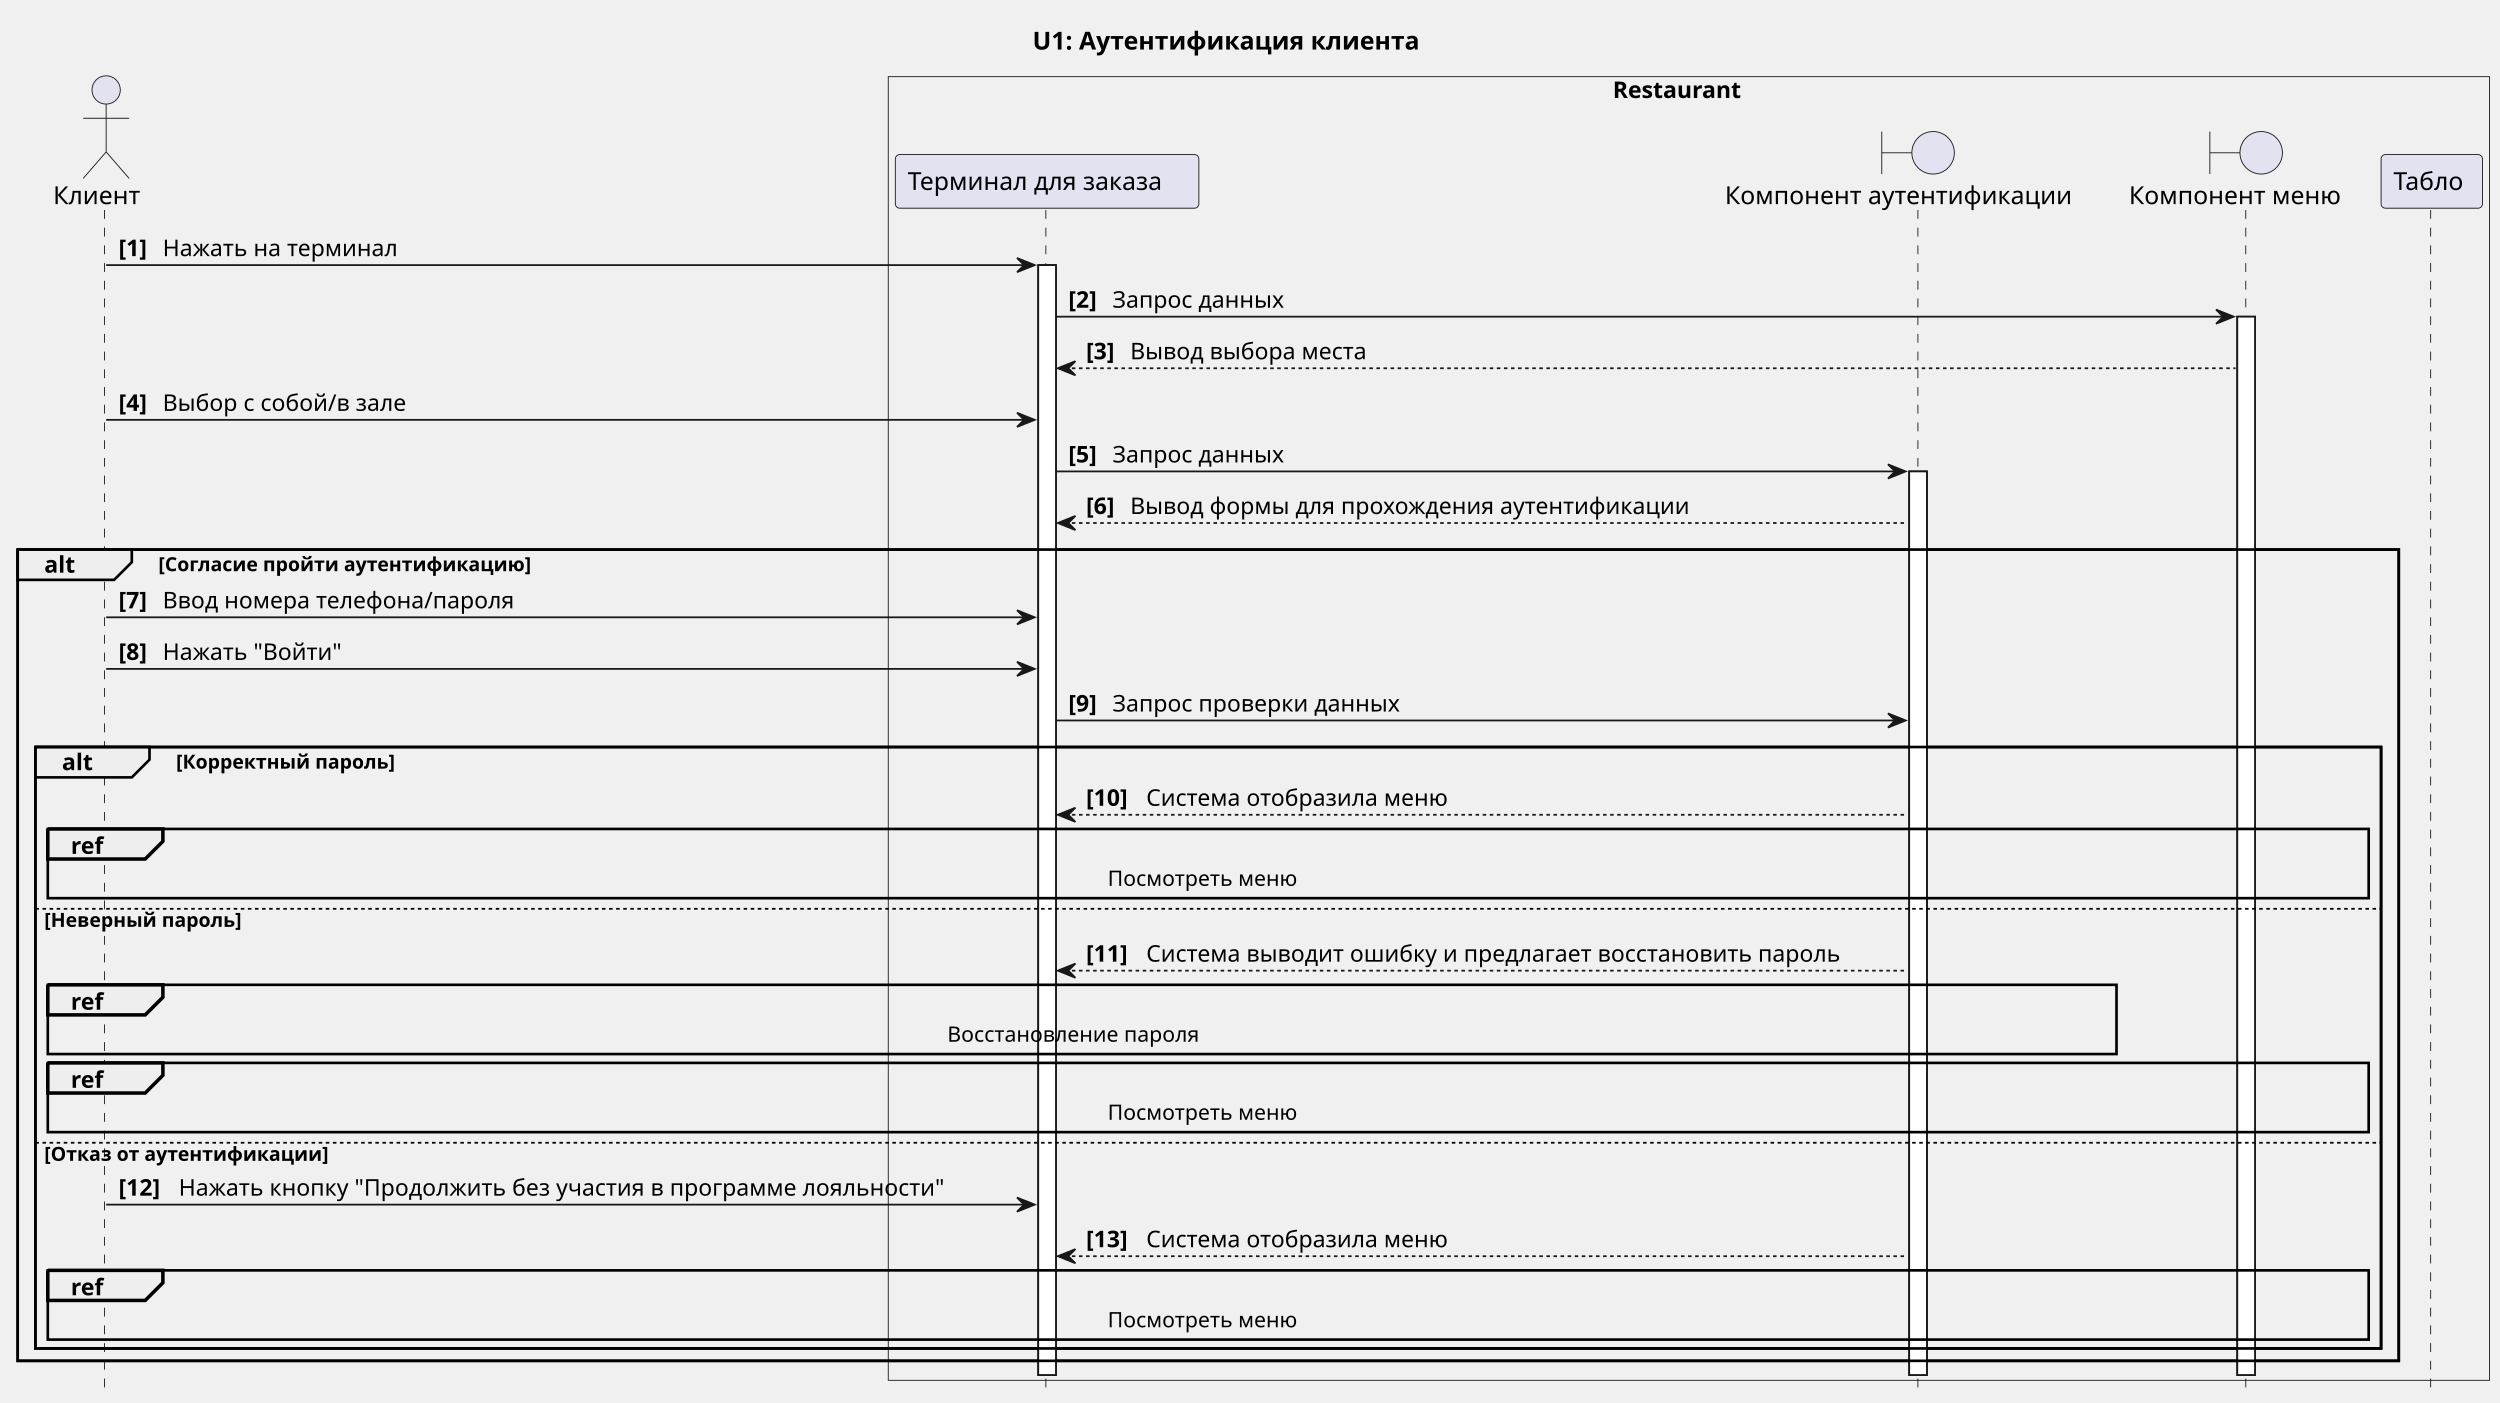
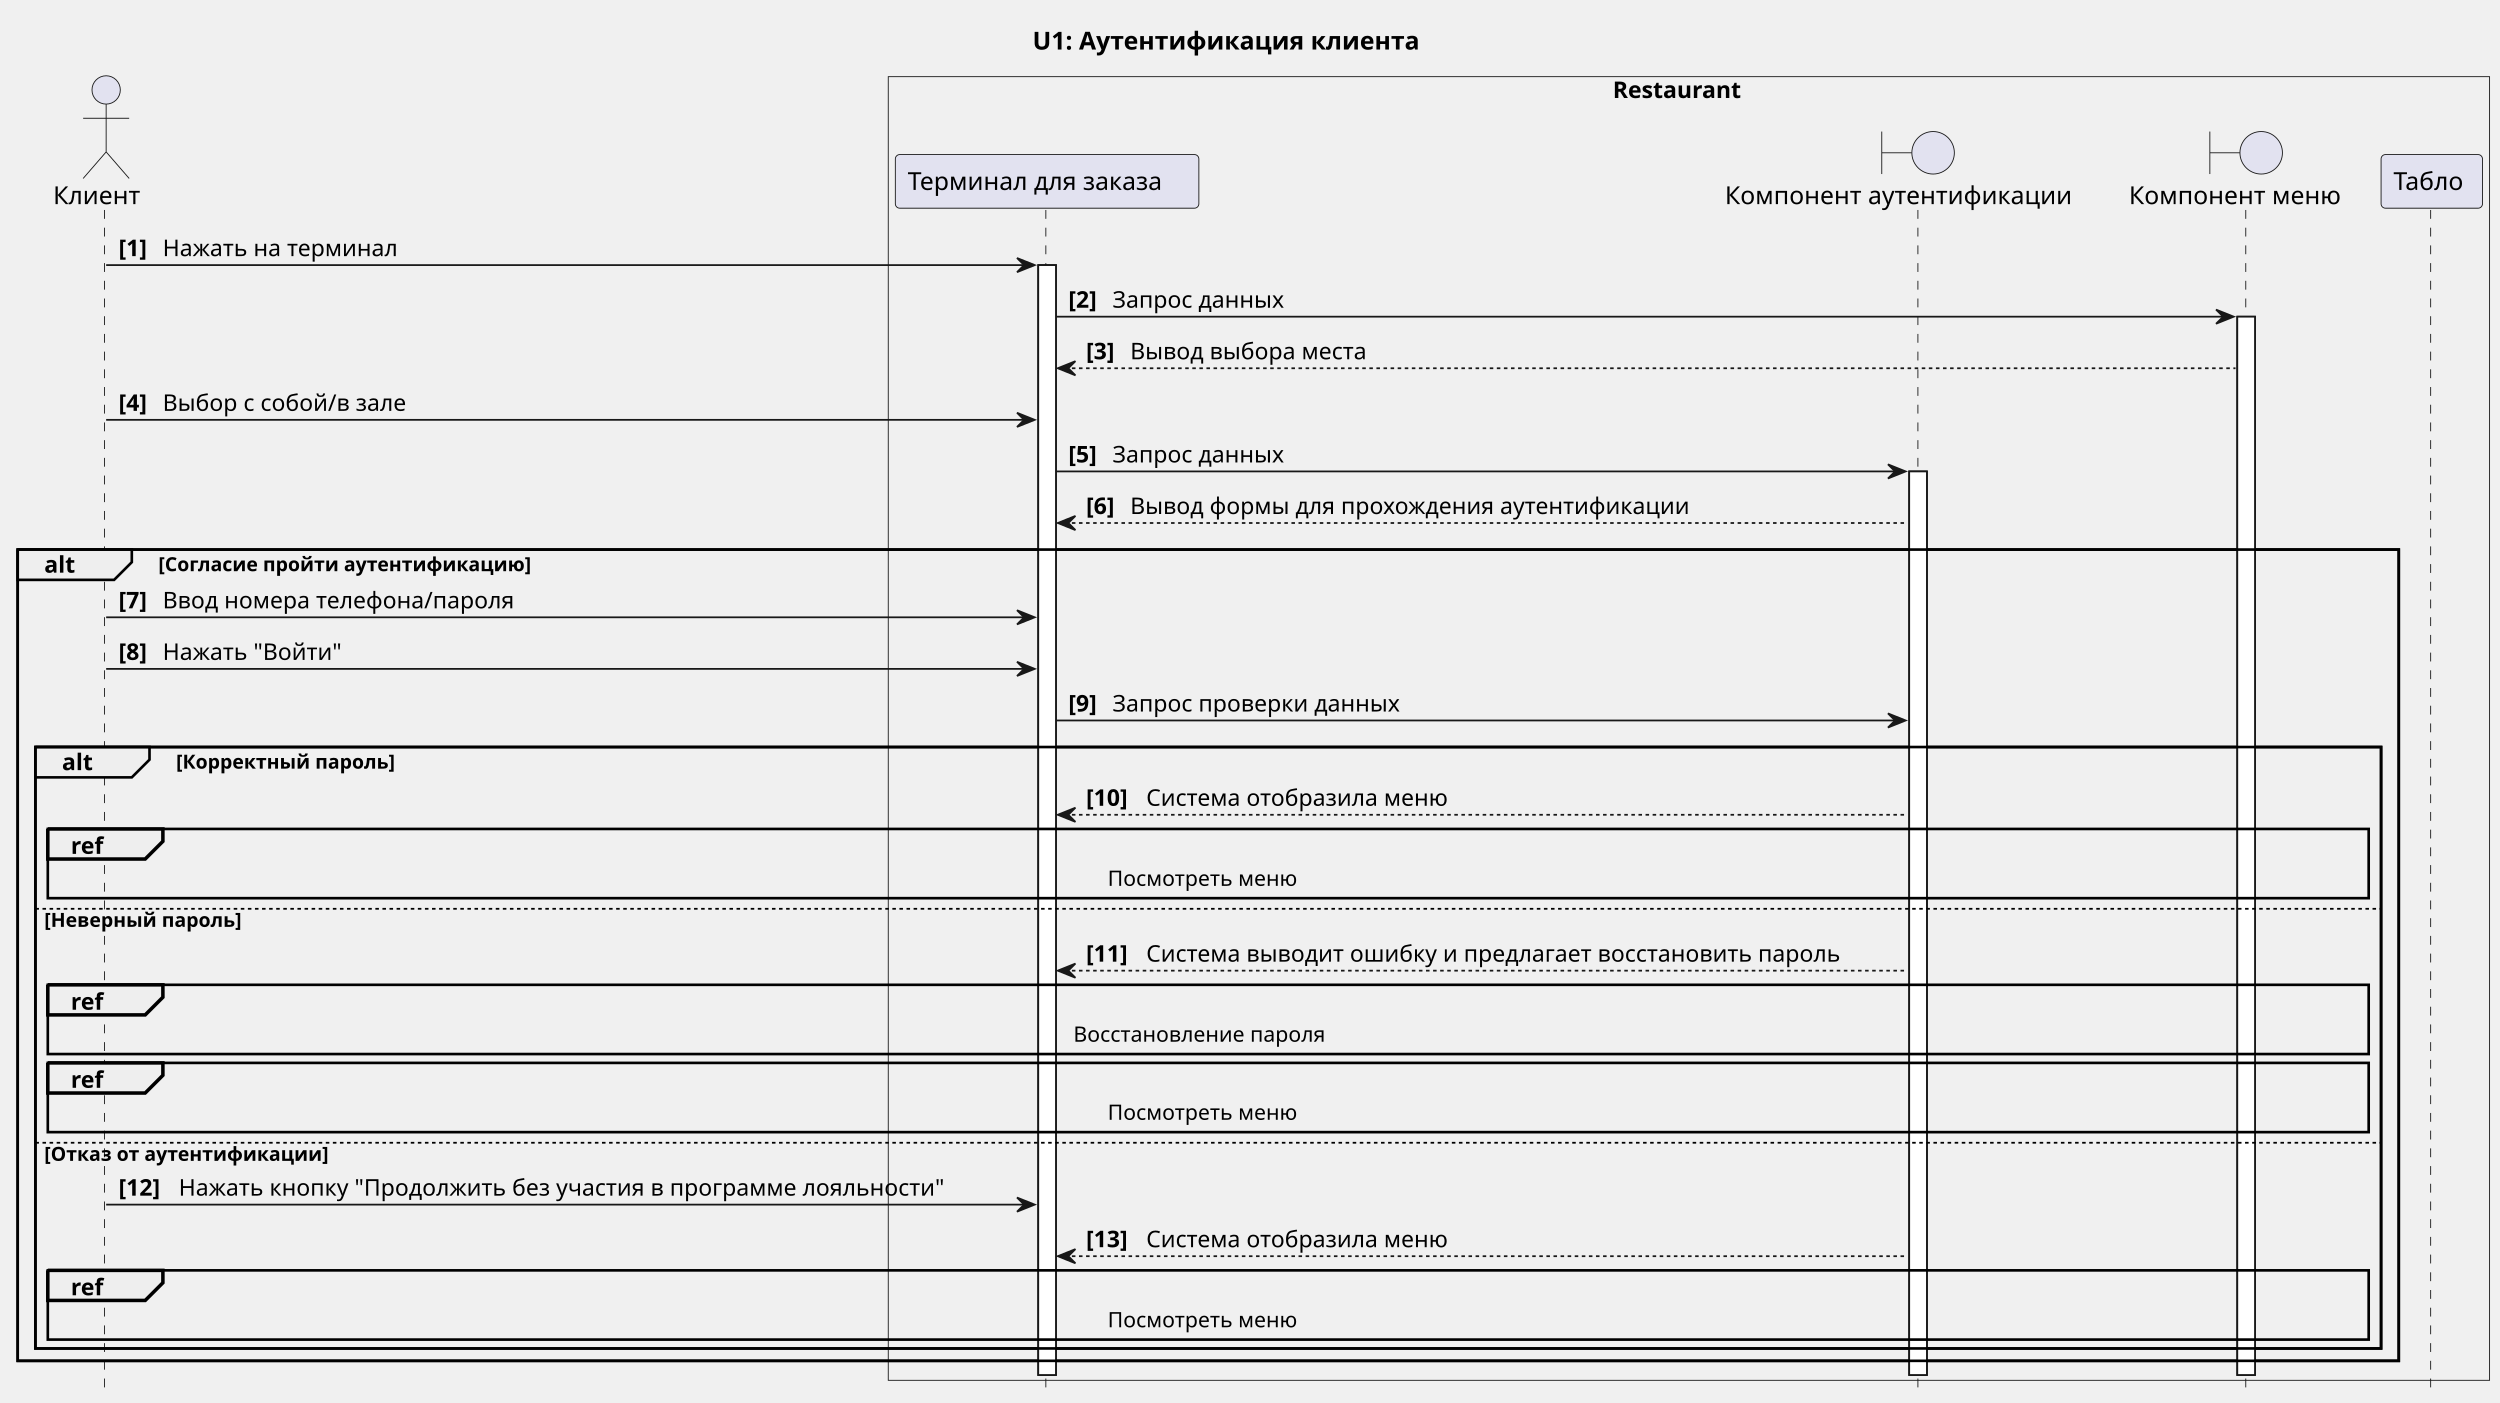
<svg xmlns="http://www.w3.org/2000/svg" contentStyleType="text/css" height="792px" preserveAspectRatio="none" style="width:1412px;height:792px;background:#FFFFFF;" version="1.1" viewBox="0 0 1412 792" width="1412px" zoomAndPan="magnify">
  <defs />
  <g>
    <text fill="#000000" font-family="sans-serif" font-size="14" font-weight="bold" lengthAdjust="spacing" textLength="239.743" x="583.184" y="27.995">U1: Аутентификация клиента</text>
    <rect fill="none" height="736.305" style="stroke:#181818;stroke-width:0.5;" width="904.419" x="501.691" y="43.297" />
    <text fill="#000000" font-family="sans-serif" font-size="13" font-weight="bold" lengthAdjust="spacing" textLength="81.46" x="910.908" y="55.364">Restaurant</text>
    <rect fill="#FFFFFF" height="626.875" style="stroke:#181818;stroke-width:1.0;" width="10" x="586.404" y="149.727" />
    <rect fill="#FFFFFF" height="510.344" style="stroke:#181818;stroke-width:1.0;" width="10" x="1078.318" y="266.258" />
    <rect fill="#FFFFFF" height="597.742" style="stroke:#181818;stroke-width:1.0;" width="10" x="1263.621" y="178.859" />
    <rect fill="none" height="458.211" style="stroke:#000000;stroke-width:1.5;" width="1344.832" x="10" y="310.391" />
    <rect fill="none" height="339.68" style="stroke:#000000;stroke-width:1.5;" width="1324.832" x="20" y="421.922" />
    <line style="stroke:#181818;stroke-width:0.5;stroke-dasharray:5.0,5.0;" x1="59" x2="59" y1="118.594" y2="785.602" />
    <line style="stroke:#181818;stroke-width:0.5;stroke-dasharray:5.0,5.0;" x1="590.691" x2="590.691" y1="118.594" y2="785.602" />
    <line style="stroke:#181818;stroke-width:0.5;stroke-dasharray:5.0,5.0;" x1="1083.228" x2="1083.228" y1="118.594" y2="785.602" />
    <line style="stroke:#181818;stroke-width:0.5;stroke-dasharray:5.0,5.0;" x1="1268.409" x2="1268.409" y1="118.594" y2="785.602" />
    <line style="stroke:#181818;stroke-width:0.5;stroke-dasharray:5.0,5.0;" x1="1372.832" x2="1372.832" y1="118.594" y2="785.602" />
    <text fill="#000000" font-family="sans-serif" font-size="14" lengthAdjust="spacing" textLength="53.908" x="30" y="115.292">Клиент</text>
    <ellipse cx="59.954" cy="50.797" fill="#E2E2F0" rx="8" ry="8" style="stroke:#181818;stroke-width:0.5;" />
    <path d="M59.954,58.797 L59.954,85.797 M46.954,66.797 L72.954,66.797 M59.954,85.797 L46.954,100.797 M59.954,85.797 L72.954,100.797 " fill="none" style="stroke:#181818;stroke-width:0.5;" />
    <rect fill="#E2E2F0" height="30.297" rx="2.5" ry="2.5" style="stroke:#181818;stroke-width:0.5;" width="171.425" x="505.691" y="87.297" />
    <text fill="#000000" font-family="sans-serif" font-size="14" lengthAdjust="spacing" textLength="157.425" x="512.691" y="107.292">Терминал для заказа</text>
    <text fill="#000000" font-family="sans-serif" font-size="14" lengthAdjust="spacing" textLength="212.181" x="974.228" y="115.292">Компонент аутентификации</text>
    <path d="M1062.818,74.297 L1062.818,98.297 M1062.818,86.297 L1079.818,86.297 " fill="none" style="stroke:#181818;stroke-width:0.5;" />
    <ellipse cx="1091.818" cy="86.297" fill="#E2E2F0" rx="12" ry="12" style="stroke:#181818;stroke-width:0.5;" />
    <text fill="#000000" font-family="sans-serif" font-size="14" lengthAdjust="spacing" textLength="126.424" x="1202.409" y="115.292">Компонент меню</text>
    <path d="M1248.121,74.297 L1248.121,98.297 M1248.121,86.297 L1265.121,86.297 " fill="none" style="stroke:#181818;stroke-width:0.5;" />
    <ellipse cx="1277.121" cy="86.297" fill="#E2E2F0" rx="12" ry="12" style="stroke:#181818;stroke-width:0.5;" />
    <rect fill="#E2E2F0" height="30.297" rx="2.5" ry="2.5" style="stroke:#181818;stroke-width:0.5;" width="57.278" x="1344.832" y="87.297" />
    <text fill="#000000" font-family="sans-serif" font-size="14" lengthAdjust="spacing" textLength="43.278" x="1351.832" y="107.292">Табло</text>
    <rect fill="#FFFFFF" height="626.875" style="stroke:#181818;stroke-width:1.0;" width="10" x="586.404" y="149.727" />
    <rect fill="#FFFFFF" height="510.344" style="stroke:#181818;stroke-width:1.0;" width="10" x="1078.318" y="266.258" />
    <rect fill="#FFFFFF" height="597.742" style="stroke:#181818;stroke-width:1.0;" width="10" x="1263.621" y="178.859" />
    <polygon fill="#181818" points="574.404,145.727,584.404,149.727,574.404,153.727,578.404,149.727" style="stroke:#181818;stroke-width:1.0;" />
    <line style="stroke:#181818;stroke-width:1.0;" x1="59.954" x2="580.404" y1="149.727" y2="149.727" />
    <text fill="#000000" font-family="sans-serif" font-size="13" font-weight="bold" lengthAdjust="spacing" textLength="20.928" x="66.954" y="144.661">[1]</text>
    <text fill="#000000" font-family="sans-serif" font-size="13" lengthAdjust="spacing" textLength="144.238" x="91.882" y="144.661">Нажать на терминал</text>
    <polygon fill="#181818" points="1251.621,174.859,1261.621,178.859,1251.621,182.859,1255.621,178.859" style="stroke:#181818;stroke-width:1.0;" />
    <line style="stroke:#181818;stroke-width:1.0;" x1="596.404" x2="1257.621" y1="178.859" y2="178.859" />
    <text fill="#000000" font-family="sans-serif" font-size="13" font-weight="bold" lengthAdjust="spacing" textLength="20.928" x="603.404" y="173.793">[2]</text>
    <text fill="#000000" font-family="sans-serif" font-size="13" lengthAdjust="spacing" textLength="104.197" x="628.332" y="173.793">Запрос данных</text>
    <polygon fill="#181818" points="607.404,203.992,597.404,207.992,607.404,211.992,603.404,207.992" style="stroke:#181818;stroke-width:1.0;" />
    <line style="stroke:#181818;stroke-width:1.0;stroke-dasharray:2.0,2.0;" x1="601.404" x2="1262.621" y1="207.992" y2="207.992" />
    <text fill="#000000" font-family="sans-serif" font-size="13" font-weight="bold" lengthAdjust="spacing" textLength="20.928" x="613.404" y="202.926">[3]</text>
    <text fill="#000000" font-family="sans-serif" font-size="13" lengthAdjust="spacing" textLength="142.657" x="638.332" y="202.926">Вывод выбора места</text>
    <polygon fill="#181818" points="574.404,233.125,584.404,237.125,574.404,241.125,578.404,237.125" style="stroke:#181818;stroke-width:1.0;" />
    <line style="stroke:#181818;stroke-width:1.0;" x1="59.954" x2="580.404" y1="237.125" y2="237.125" />
    <text fill="#000000" font-family="sans-serif" font-size="13" font-weight="bold" lengthAdjust="spacing" textLength="20.928" x="66.954" y="232.059">[4]</text>
    <text fill="#000000" font-family="sans-serif" font-size="13" lengthAdjust="spacing" textLength="145.698" x="91.882" y="232.059">Выбор с собой/в зале</text>
    <polygon fill="#181818" points="1066.318,262.258,1076.318,266.258,1066.318,270.258,1070.318,266.258" style="stroke:#181818;stroke-width:1.0;" />
    <line style="stroke:#181818;stroke-width:1.0;" x1="596.404" x2="1072.318" y1="266.258" y2="266.258" />
    <text fill="#000000" font-family="sans-serif" font-size="13" font-weight="bold" lengthAdjust="spacing" textLength="20.928" x="603.404" y="261.192">[5]</text>
    <text fill="#000000" font-family="sans-serif" font-size="13" lengthAdjust="spacing" textLength="104.197" x="628.332" y="261.192">Запрос данных</text>
    <polygon fill="#181818" points="607.404,291.391,597.404,295.391,607.404,299.391,603.404,295.391" style="stroke:#181818;stroke-width:1.0;" />
    <line style="stroke:#181818;stroke-width:1.0;stroke-dasharray:2.0,2.0;" x1="601.404" x2="1077.318" y1="295.391" y2="295.391" />
    <text fill="#000000" font-family="sans-serif" font-size="13" font-weight="bold" lengthAdjust="spacing" textLength="20.928" x="613.404" y="290.325">[6]</text>
    <text fill="#000000" font-family="sans-serif" font-size="13" lengthAdjust="spacing" textLength="343.522" x="638.332" y="290.325">Вывод формы для прохождения аутентификации</text>
    <path d="M10,310.391 L74.443,310.391 L74.443,317.523 L64.443,327.523 L10,327.523 L10,310.391 " fill="#EEEEEE" style="stroke:#000000;stroke-width:1.5;" />
    <rect fill="none" height="458.211" style="stroke:#000000;stroke-width:1.5;" width="1344.832" x="10" y="310.391" />
    <text fill="#000000" font-family="sans-serif" font-size="13" font-weight="bold" lengthAdjust="spacing" textLength="19.443" x="25" y="323.457">alt</text>
    <text fill="#000000" font-family="sans-serif" font-size="11" font-weight="bold" lengthAdjust="spacing" textLength="231.258" x="89.443" y="322.601">[Согласие пройти аутентификацию]</text>
    <polygon fill="#181818" points="574.404,344.656,584.404,348.656,574.404,352.656,578.404,348.656" style="stroke:#181818;stroke-width:1.0;" />
    <line style="stroke:#181818;stroke-width:1.0;" x1="59.954" x2="580.404" y1="348.656" y2="348.656" />
    <text fill="#000000" font-family="sans-serif" font-size="13" font-weight="bold" lengthAdjust="spacing" textLength="20.928" x="66.954" y="343.59">[7]</text>
    <text fill="#000000" font-family="sans-serif" font-size="13" lengthAdjust="spacing" textLength="212.856" x="91.882" y="343.59">Ввод номера телефона/пароля</text>
    <polygon fill="#181818" points="574.404,373.789,584.404,377.789,574.404,381.789,578.404,377.789" style="stroke:#181818;stroke-width:1.0;" />
    <line style="stroke:#181818;stroke-width:1.0;" x1="59.954" x2="580.404" y1="377.789" y2="377.789" />
    <text fill="#000000" font-family="sans-serif" font-size="13" font-weight="bold" lengthAdjust="spacing" textLength="20.928" x="66.954" y="372.723">[8]</text>
    <text fill="#000000" font-family="sans-serif" font-size="13" lengthAdjust="spacing" textLength="110.087" x="91.882" y="372.723">Нажать "Войти"</text>
    <polygon fill="#181818" points="1066.318,402.922,1076.318,406.922,1066.318,410.922,1070.318,406.922" style="stroke:#181818;stroke-width:1.0;" />
    <line style="stroke:#181818;stroke-width:1.0;" x1="596.404" x2="1072.318" y1="406.922" y2="406.922" />
    <text fill="#000000" font-family="sans-serif" font-size="13" font-weight="bold" lengthAdjust="spacing" textLength="20.928" x="603.404" y="401.856">[9]</text>
    <text fill="#000000" font-family="sans-serif" font-size="13" lengthAdjust="spacing" textLength="173.247" x="628.332" y="401.856">Запрос проверки данных</text>
    <path d="M20,421.922 L84.443,421.922 L84.443,429.055 L74.443,439.055 L20,439.055 L20,421.922 " fill="#EEEEEE" style="stroke:#000000;stroke-width:1.5;" />
    <rect fill="none" height="339.68" style="stroke:#000000;stroke-width:1.5;" width="1324.832" x="20" y="421.922" />
    <text fill="#000000" font-family="sans-serif" font-size="13" font-weight="bold" lengthAdjust="spacing" textLength="19.443" x="35" y="434.989">alt</text>
    <text fill="#000000" font-family="sans-serif" font-size="11" font-weight="bold" lengthAdjust="spacing" textLength="138.204" x="99.443" y="434.132">[Корректный пароль]</text>
    <polygon fill="#181818" points="607.404,456.188,597.404,460.188,607.404,464.188,603.404,460.188" style="stroke:#181818;stroke-width:1.0;" />
    <line style="stroke:#181818;stroke-width:1.0;stroke-dasharray:2.0,2.0;" x1="601.404" x2="1077.318" y1="460.188" y2="460.188" />
    <text fill="#000000" font-family="sans-serif" font-size="13" font-weight="bold" lengthAdjust="spacing" textLength="29.974" x="613.404" y="455.122">[10]</text>
    <text fill="#000000" font-family="sans-serif" font-size="13" lengthAdjust="spacing" textLength="187.015" x="647.377" y="455.122">Система отобразила  меню</text>
    <rect fill="none" height="39.102" style="stroke:#000000;stroke-width:1.5;" width="1310.832" x="27" y="468.188" />
    <path d="M27,468.188 L92,468.188 L92,475.188 L82,485.188 L27,485.188 L27,468.188 " fill="#EEEEEE" style="stroke:#000000;stroke-width:2.0;" />
    <text fill="#000000" font-family="sans-serif" font-size="13" font-weight="bold" lengthAdjust="spacing" textLength="20.884" x="40" y="482.254">ref</text>
    <text fill="#000000" font-family="sans-serif" font-size="12" lengthAdjust="spacing" textLength="113.607" x="625.612" y="500.326">Посмотреть меню</text>
    <line style="stroke:#000000;stroke-width:1.0;stroke-dasharray:2.0,2.0;" x1="20" x2="1344.832" y1="513.289" y2="513.289" />
    <text fill="#000000" font-family="sans-serif" font-size="11" font-weight="bold" lengthAdjust="spacing" textLength="123.567" x="25" y="523.5">[Неверный пароль]</text>
    <polygon fill="#181818" points="607.404,544.227,597.404,548.227,607.404,552.227,603.404,548.227" style="stroke:#181818;stroke-width:1.0;" />
    <line style="stroke:#181818;stroke-width:1.0;stroke-dasharray:2.0,2.0;" x1="601.404" x2="1077.318" y1="548.227" y2="548.227" />
    <text fill="#000000" font-family="sans-serif" font-size="13" font-weight="bold" lengthAdjust="spacing" textLength="29.974" x="613.404" y="543.161">[11]</text>
    <text fill="#000000" font-family="sans-serif" font-size="13" lengthAdjust="spacing" textLength="423.941" x="647.377" y="543.161">Система выводит ошибку и предлагает восстановить пароль</text>
-     <rect fill="none" height="39.102" style="stroke:#000000;stroke-width:1.5;" width="1168.409" x="27" y="556.227" />
+     <rect fill="none" height="39.102" style="stroke:#000000;stroke-width:1.5;" width="1310.832" x="27" y="556.227" />
    <path d="M27,556.227 L92,556.227 L92,563.227 L82,573.227 L27,573.227 L27,556.227 " fill="#EEEEEE" style="stroke:#000000;stroke-width:2.0;" />
    <text fill="#000000" font-family="sans-serif" font-size="13" font-weight="bold" lengthAdjust="spacing" textLength="20.884" x="40" y="570.293">ref</text>
-     <text fill="#000000" font-family="sans-serif" font-size="12" lengthAdjust="spacing" textLength="152.315" x="535.047" y="588.365">Восстановление пароля</text>
+     <text fill="#000000" font-family="sans-serif" font-size="12" lengthAdjust="spacing" textLength="152.315" x="606.259" y="588.365">Восстановление пароля</text>
    <rect fill="none" height="39.102" style="stroke:#000000;stroke-width:1.5;" width="1310.832" x="27" y="600.328" />
    <path d="M27,600.328 L92,600.328 L92,607.328 L82,617.328 L27,617.328 L27,600.328 " fill="#EEEEEE" style="stroke:#000000;stroke-width:2.0;" />
    <text fill="#000000" font-family="sans-serif" font-size="13" font-weight="bold" lengthAdjust="spacing" textLength="20.884" x="40" y="614.395">ref</text>
    <text fill="#000000" font-family="sans-serif" font-size="12" lengthAdjust="spacing" textLength="113.607" x="625.612" y="632.467">Посмотреть меню</text>
    <line style="stroke:#000000;stroke-width:1.0;stroke-dasharray:2.0,2.0;" x1="20" x2="1344.832" y1="645.43" y2="645.43" />
    <text fill="#000000" font-family="sans-serif" font-size="11" font-weight="bold" lengthAdjust="spacing" textLength="175.844" x="25" y="655.64">[Отказ от аутентификации]</text>
    <polygon fill="#181818" points="574.404,676.367,584.404,680.367,574.404,684.367,578.404,680.367" style="stroke:#181818;stroke-width:1.0;" />
    <line style="stroke:#181818;stroke-width:1.0;" x1="59.954" x2="580.404" y1="680.367" y2="680.367" />
    <text fill="#000000" font-family="sans-serif" font-size="13" font-weight="bold" lengthAdjust="spacing" textLength="29.974" x="66.954" y="675.301">[12]</text>
    <text fill="#000000" font-family="sans-serif" font-size="13" lengthAdjust="spacing" textLength="468.476" x="100.928" y="675.301">Нажать кнопку "Продолжить без участия в программе лояльности"</text>
    <polygon fill="#181818" points="607.404,705.5,597.404,709.5,607.404,713.5,603.404,709.5" style="stroke:#181818;stroke-width:1.0;" />
    <line style="stroke:#181818;stroke-width:1.0;stroke-dasharray:2.0,2.0;" x1="601.404" x2="1077.318" y1="709.5" y2="709.5" />
    <text fill="#000000" font-family="sans-serif" font-size="13" font-weight="bold" lengthAdjust="spacing" textLength="29.974" x="613.404" y="704.434">[13]</text>
    <text fill="#000000" font-family="sans-serif" font-size="13" lengthAdjust="spacing" textLength="187.015" x="647.377" y="704.434">Система отобразила  меню</text>
    <rect fill="none" height="39.102" style="stroke:#000000;stroke-width:1.5;" width="1310.832" x="27" y="717.5" />
    <path d="M27,717.5 L92,717.5 L92,724.5 L82,734.5 L27,734.5 L27,717.5 " fill="#EEEEEE" style="stroke:#000000;stroke-width:2.0;" />
    <text fill="#000000" font-family="sans-serif" font-size="13" font-weight="bold" lengthAdjust="spacing" textLength="20.884" x="40" y="731.567">ref</text>
    <text fill="#000000" font-family="sans-serif" font-size="12" lengthAdjust="spacing" textLength="113.607" x="625.612" y="749.639">Посмотреть меню</text>
  </g>
</svg>
